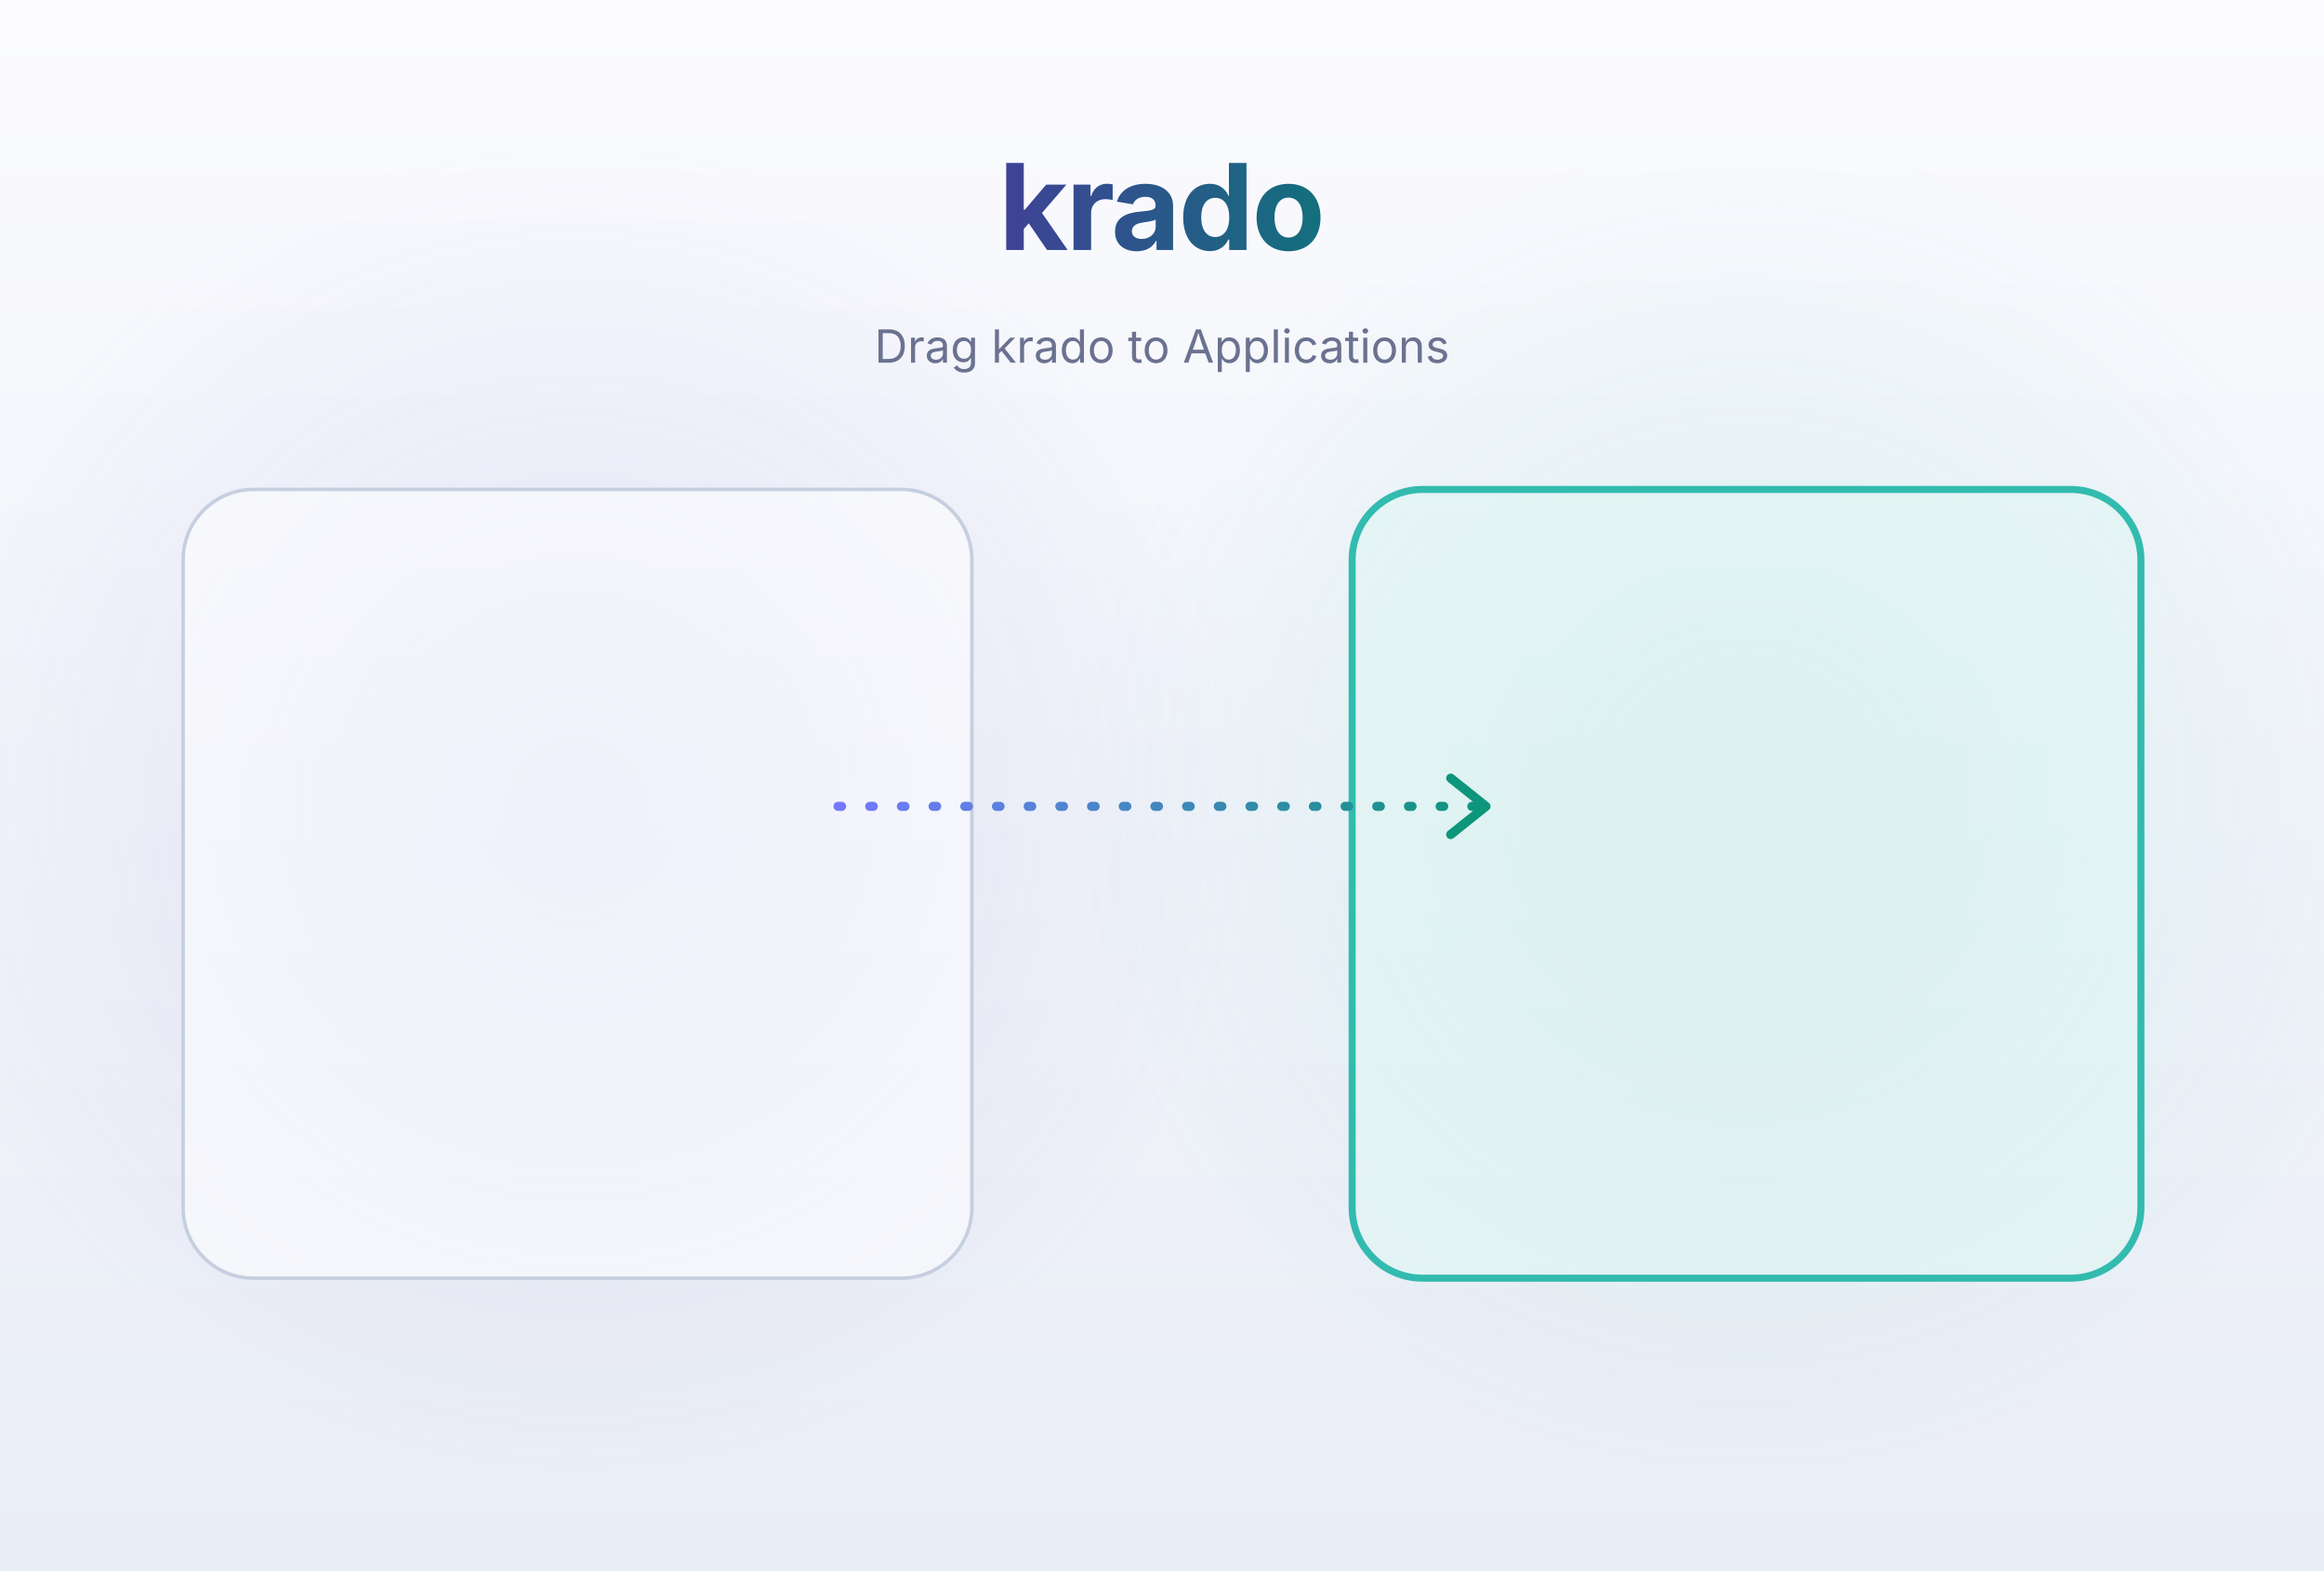
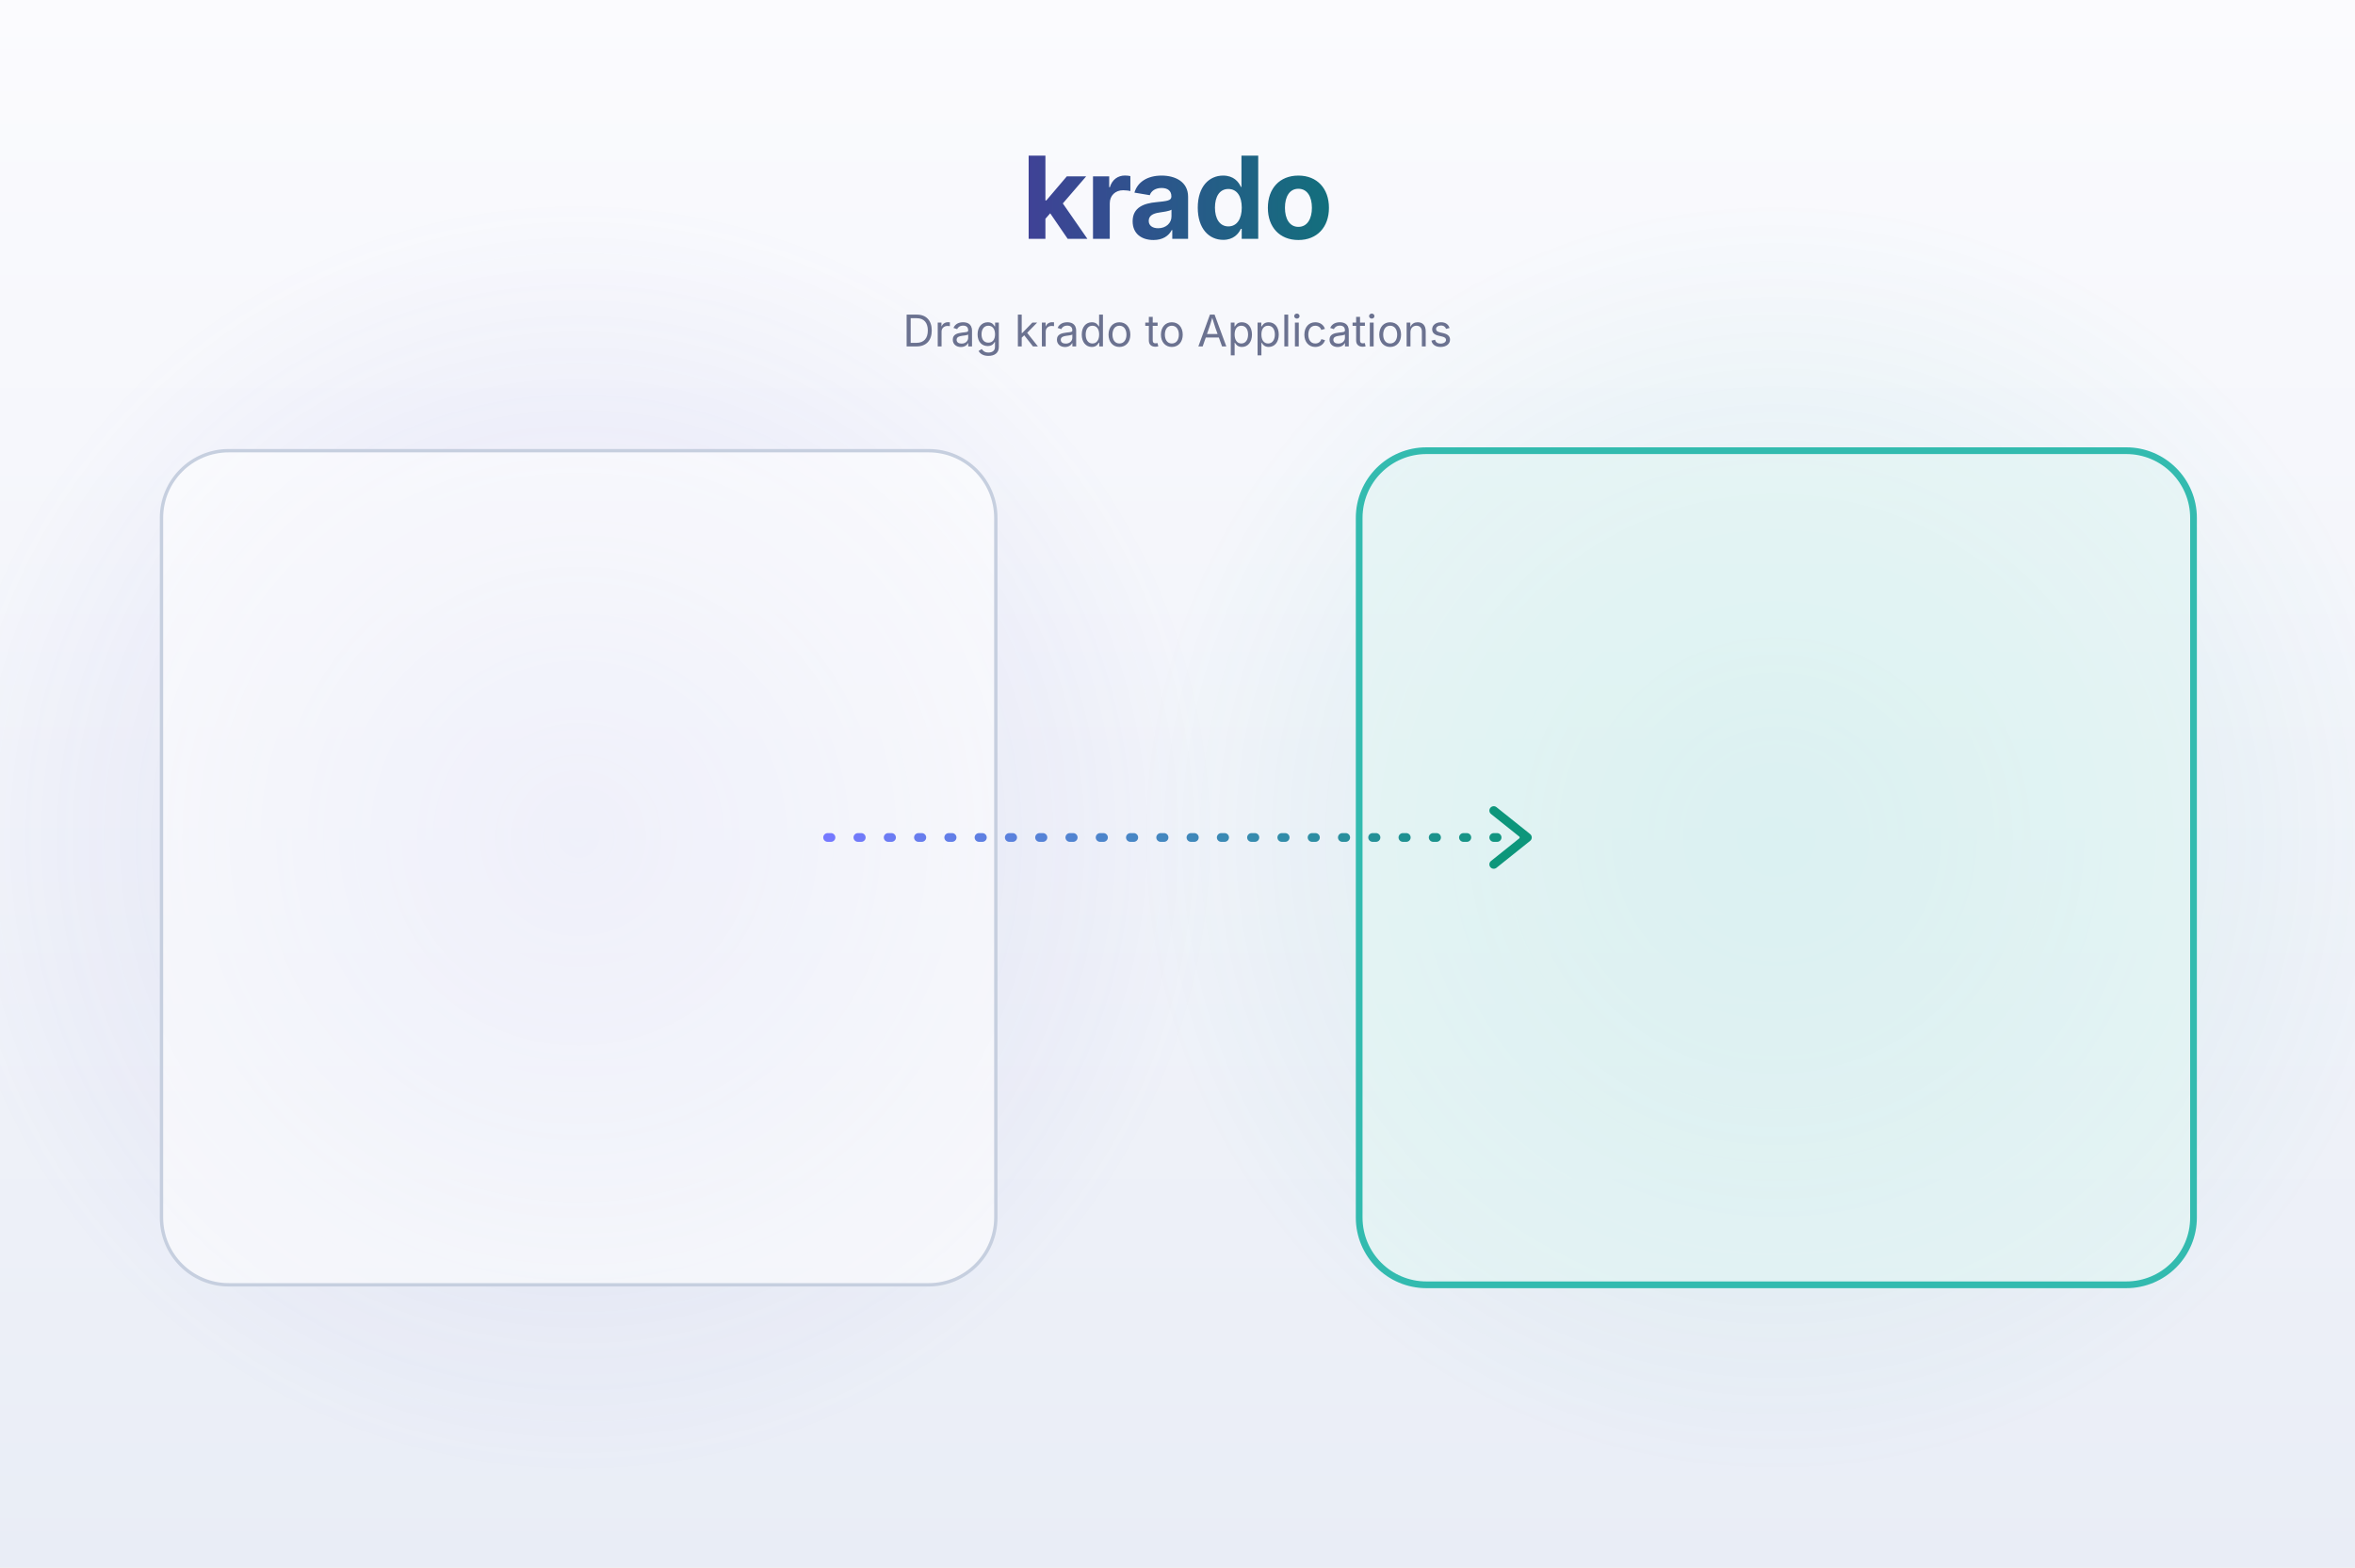
- <svg xmlns="http://www.w3.org/2000/svg" width="660" height="446" viewBox="0 0 660 446">
+ <svg xmlns="http://www.w3.org/2000/svg" width="700" height="466" viewBox="0 0 700 466">
  <defs>
    <linearGradient id="bg" x2="0" y2="1">
      <stop stop-color="#fbfbfe" />
      <stop offset="1" stop-color="#e9edf6" />
    </linearGradient>
    <linearGradient id="word">
      <stop stop-color="#3f4296" />
      <stop offset="1" stop-color="#136f7d" />
    </linearGradient>
-     <linearGradient id="dash" x1="238.0" y1="0" x2="421.0" y2="0" gradientUnits="userSpaceOnUse">
+     <linearGradient id="dash" x1="246.0" y1="0" x2="453.0" y2="0" gradientUnits="userSpaceOnUse">
      <stop stop-color="#7579ff" />
      <stop offset="1" stop-color="#0d967b" />
    </linearGradient>
-     <radialGradient id="a0" cx="164" cy="229" r="190" gradientUnits="userSpaceOnUse">
+     <radialGradient id="a0" cx="172" cy="249" r="190" gradientUnits="userSpaceOnUse">
      <stop stop-color="#6d6fd8" stop-opacity="0.16" />
      <stop offset="1" stop-color="#6d6fd8" stop-opacity="0" />
    </radialGradient>
-     <radialGradient id="a1" cx="496" cy="229" r="190" gradientUnits="userSpaceOnUse">
+     <radialGradient id="a1" cx="528" cy="249" r="190" gradientUnits="userSpaceOnUse">
      <stop stop-color="#1fb5a8" stop-opacity="0.14" />
      <stop offset="1" stop-color="#1fb5a8" stop-opacity="0" />
    </radialGradient>
  </defs>
-   <rect width="660" height="446" fill="url(#bg)" />
-   <rect width="660" height="446" fill="url(#a0)" />
-   <rect width="660" height="446" fill="url(#a1)" />
-   <rect x="52.0" y="139" width="224" height="224" rx="20" fill="#ffffff" fill-opacity="0.55" />
-   <rect x="52.0" y="139" width="224" height="224" rx="20" fill="none" stroke="#c6cfdf" stroke-opacity="1" stroke-width="1" />
-   <rect x="384.0" y="139" width="224" height="224" rx="20" fill="#ffffff" fill-opacity="0.55" />
-   <rect x="384.0" y="139" width="224" height="224" rx="20" fill="#1fb5a8" fill-opacity="0.08" />
-   <rect x="384.0" y="139" width="224" height="224" rx="20" fill="none" stroke="#1fb5a8" stroke-opacity="0.9" stroke-width="2" />
-   <text x="330.0" y="71" text-anchor="middle" font-family="Inter Tight, Inter, Helvetica Neue, sans-serif" font-size="34" font-weight="700" letter-spacing="-0.6" fill="url(#word)">krado</text>
-   <text x="330.0" y="103" text-anchor="middle" font-family="Inter Tight, Inter, Helvetica Neue, sans-serif" font-size="13" fill="#6b7290">Drag krado to Applications</text>
-   <path d="M 238.0 229 L 421.0 229" fill="none" stroke="url(#dash)" stroke-width="2.6" stroke-linecap="round" stroke-dasharray="1 8" />
-   <path d="M 412.0 221 L 422.0 229 L 412.0 237" fill="none" stroke="#0d967b" stroke-width="2.6" stroke-linecap="round" stroke-linejoin="round" />
+   <rect width="700" height="466" fill="url(#bg)" />
+   <rect width="700" height="466" fill="url(#a0)" />
+   <rect width="700" height="466" fill="url(#a1)" />
+   <rect x="48.0" y="134" width="248" height="248" rx="20" fill="#ffffff" fill-opacity="0.55" />
+   <rect x="48.0" y="134" width="248" height="248" rx="20" fill="none" stroke="#c6cfdf" stroke-opacity="1" stroke-width="1" />
+   <rect x="404.0" y="134" width="248" height="248" rx="20" fill="#ffffff" fill-opacity="0.55" />
+   <rect x="404.0" y="134" width="248" height="248" rx="20" fill="#1fb5a8" fill-opacity="0.08" />
+   <rect x="404.0" y="134" width="248" height="248" rx="20" fill="none" stroke="#1fb5a8" stroke-opacity="0.9" stroke-width="2" />
+   <text x="350.0" y="71" text-anchor="middle" font-family="Inter Tight, Inter, Helvetica Neue, sans-serif" font-size="34" font-weight="700" letter-spacing="-0.6" fill="url(#word)">krado</text>
+   <text x="350.0" y="103" text-anchor="middle" font-family="Inter Tight, Inter, Helvetica Neue, sans-serif" font-size="13" fill="#6b7290">Drag krado to Applications</text>
+   <path d="M 246.0 249 L 453.0 249" fill="none" stroke="url(#dash)" stroke-width="2.6" stroke-linecap="round" stroke-dasharray="1 8" />
+   <path d="M 444.0 241 L 454.0 249 L 444.0 257" fill="none" stroke="#0d967b" stroke-width="2.6" stroke-linecap="round" stroke-linejoin="round" />
</svg>
